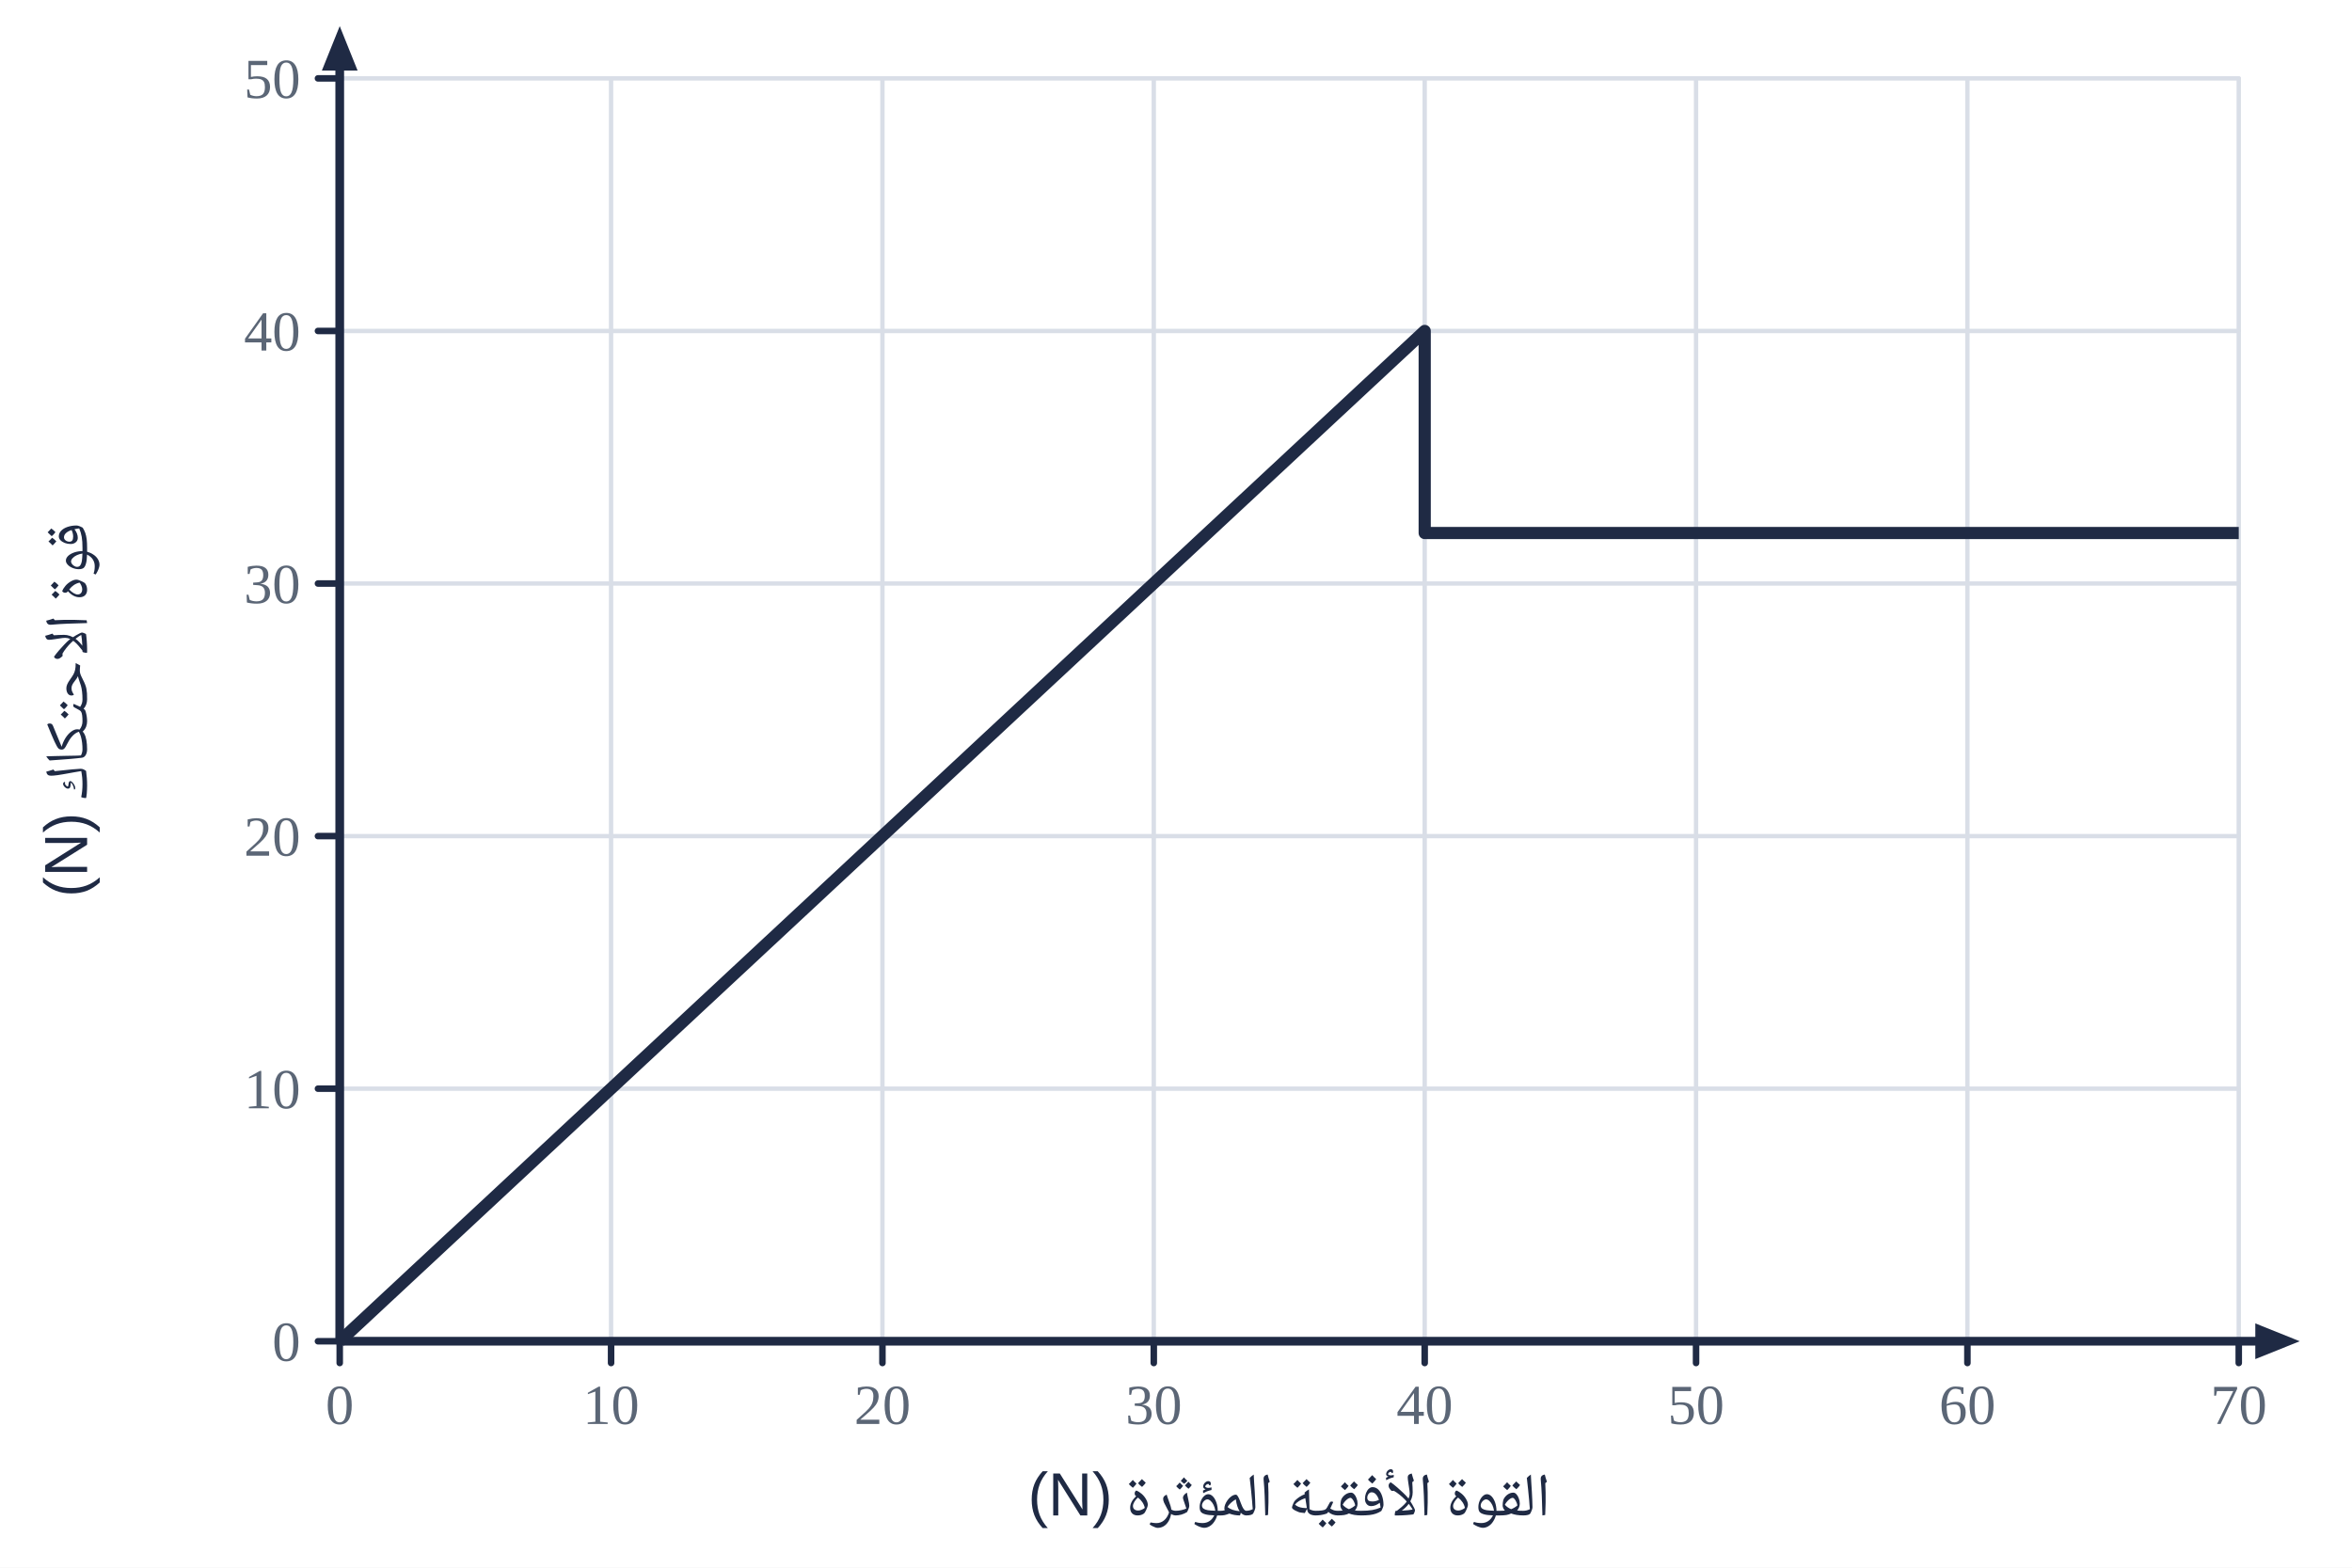
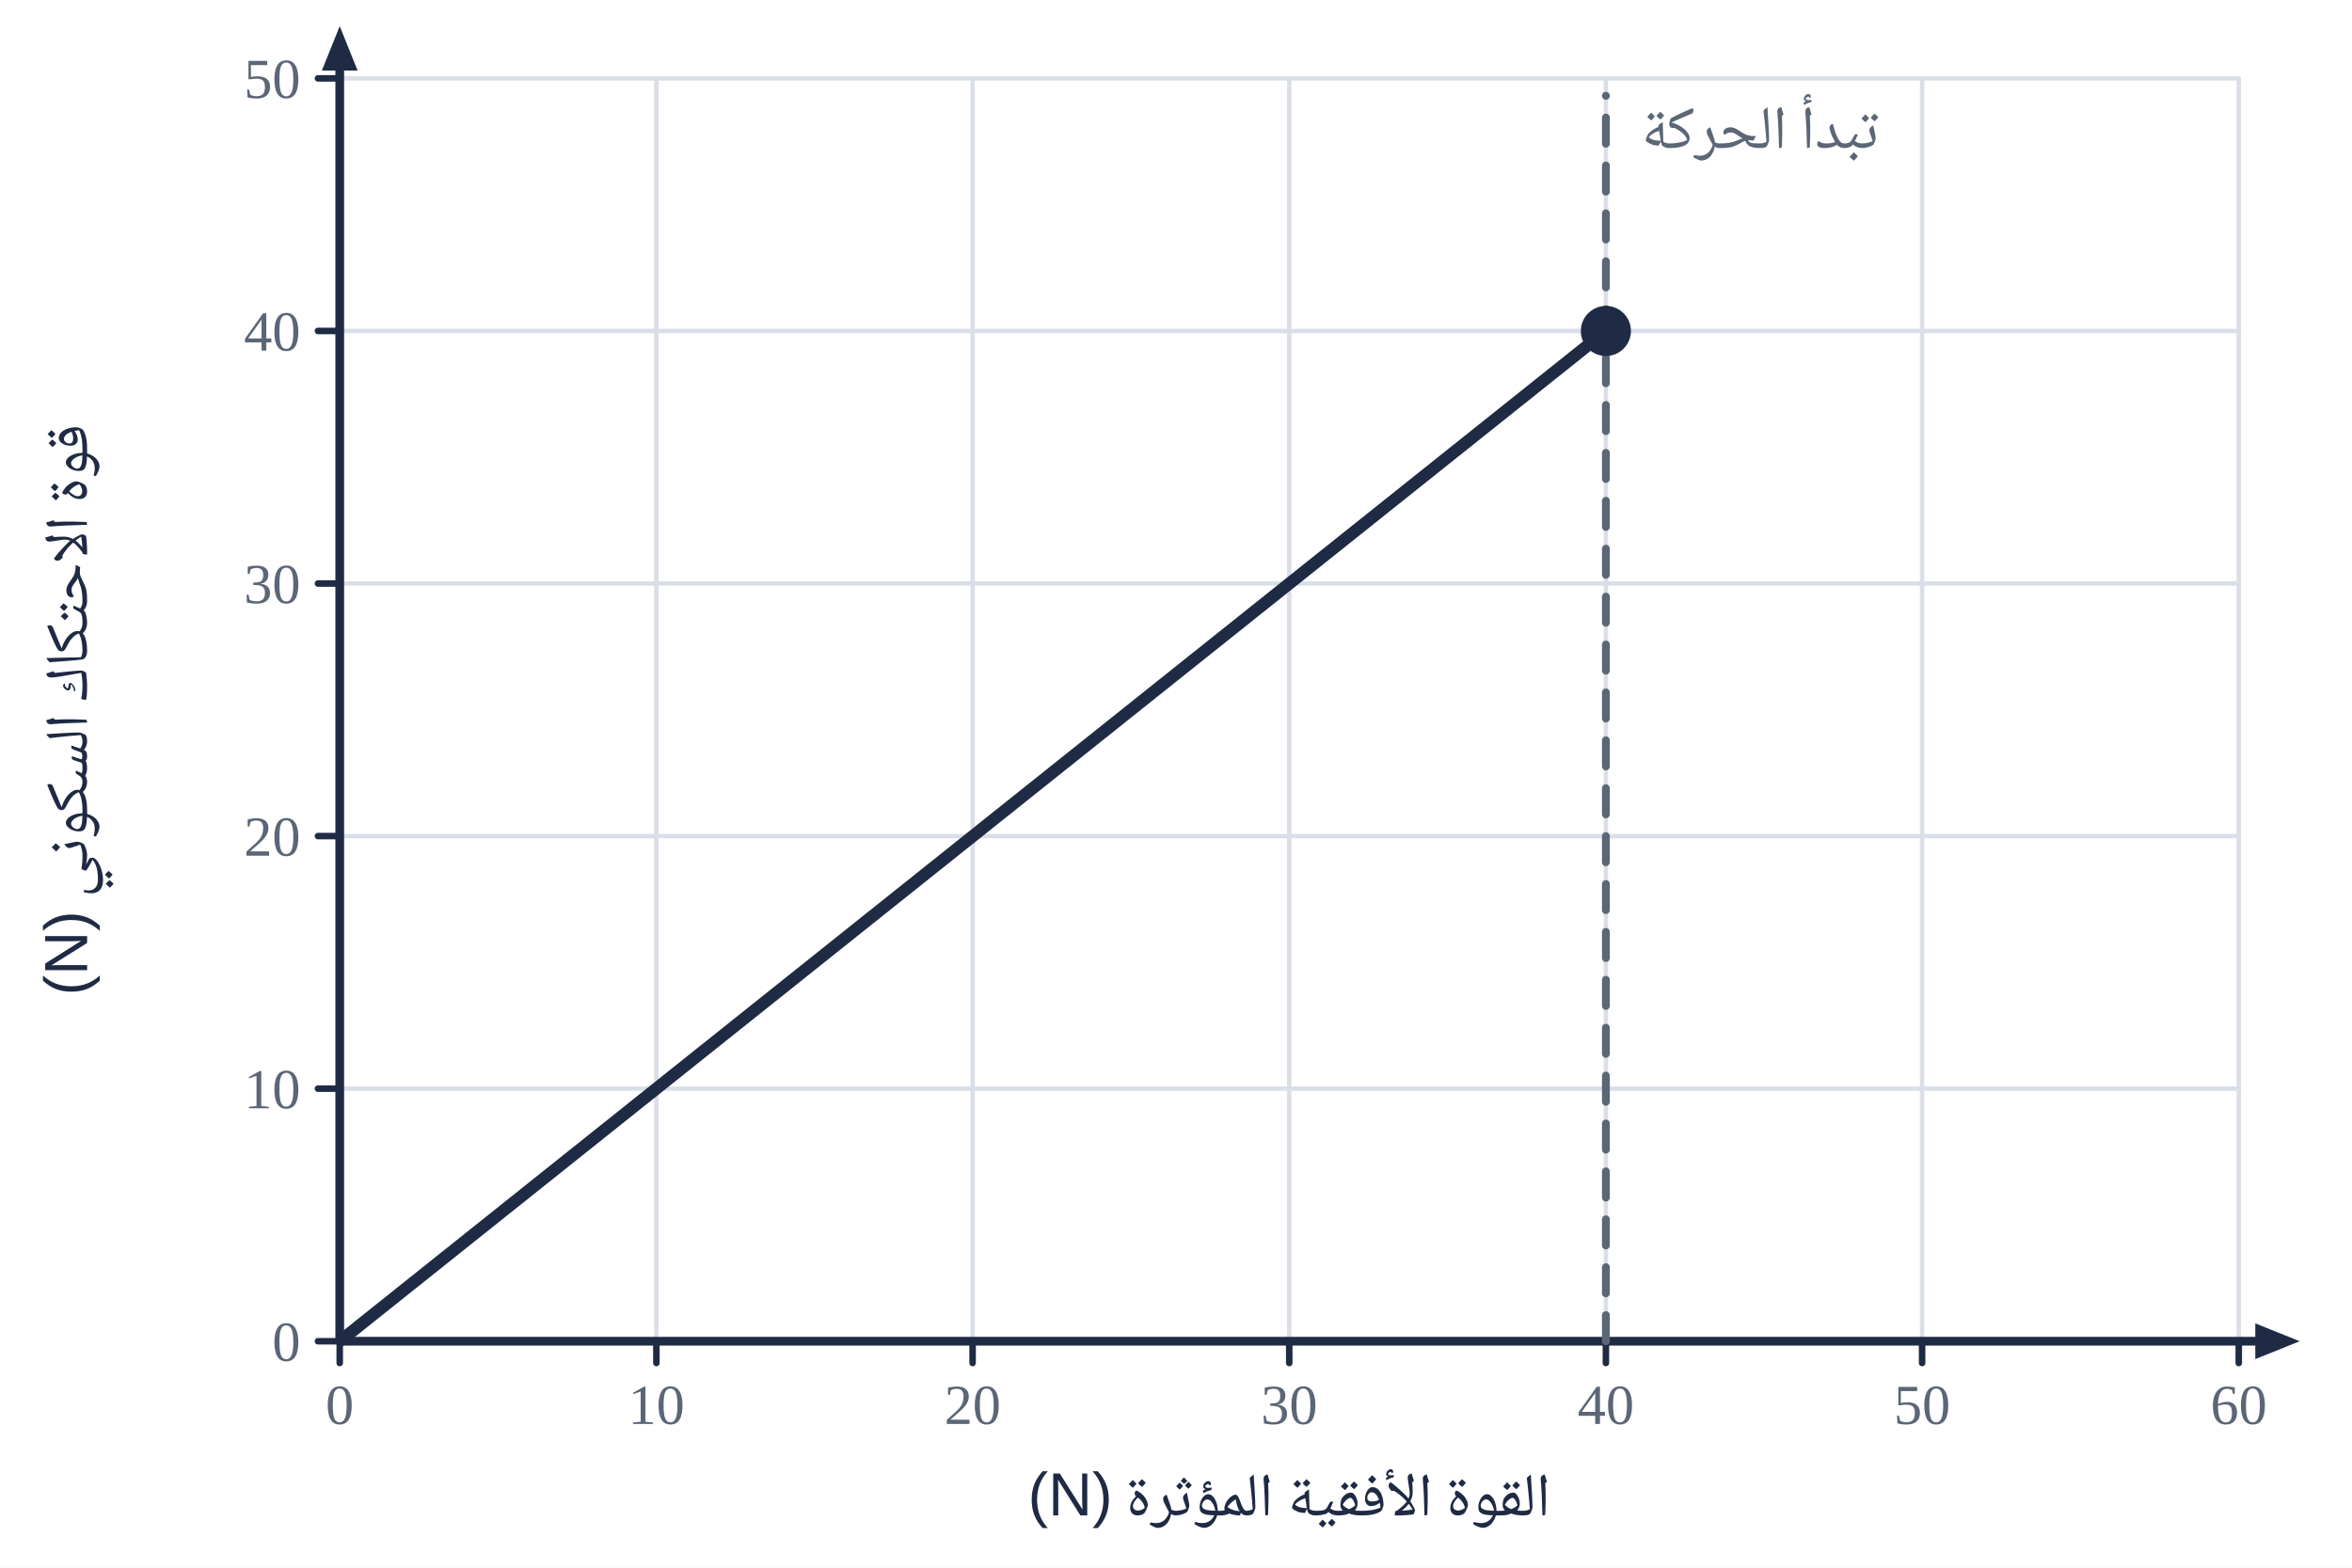
<svg xmlns="http://www.w3.org/2000/svg" viewBox="0 0 540 360" width="540" height="360">
  <rect width="540" height="360" fill="#fff" />
  <line x1="78.0" y1="18.0" x2="78.0" y2="308.0" stroke="#d9dee7" stroke-width="1" stroke-linecap="round" />
-   <line x1="140.3" y1="18.0" x2="140.3" y2="308.0" stroke="#d9dee7" stroke-width="1" stroke-linecap="round" />
-   <line x1="202.6" y1="18.0" x2="202.6" y2="308.0" stroke="#d9dee7" stroke-width="1" stroke-linecap="round" />
-   <line x1="264.9" y1="18.0" x2="264.9" y2="308.0" stroke="#d9dee7" stroke-width="1" stroke-linecap="round" />
-   <line x1="327.1" y1="18.0" x2="327.1" y2="308.0" stroke="#d9dee7" stroke-width="1" stroke-linecap="round" />
-   <line x1="389.4" y1="18.0" x2="389.4" y2="308.0" stroke="#d9dee7" stroke-width="1" stroke-linecap="round" />
-   <line x1="451.7" y1="18.0" x2="451.7" y2="308.0" stroke="#d9dee7" stroke-width="1" stroke-linecap="round" />
+   <line x1="150.7" y1="18.0" x2="150.7" y2="308.0" stroke="#d9dee7" stroke-width="1" stroke-linecap="round" />
+   <line x1="223.3" y1="18.0" x2="223.3" y2="308.0" stroke="#d9dee7" stroke-width="1" stroke-linecap="round" />
+   <line x1="296.0" y1="18.0" x2="296.0" y2="308.0" stroke="#d9dee7" stroke-width="1" stroke-linecap="round" />
+   <line x1="368.7" y1="18.0" x2="368.7" y2="308.0" stroke="#d9dee7" stroke-width="1" stroke-linecap="round" />
+   <line x1="441.3" y1="18.0" x2="441.3" y2="308.0" stroke="#d9dee7" stroke-width="1" stroke-linecap="round" />
  <line x1="514.0" y1="18.0" x2="514.0" y2="308.0" stroke="#d9dee7" stroke-width="1" stroke-linecap="round" />
  <line x1="78.0" y1="308.0" x2="514.0" y2="308.0" stroke="#d9dee7" stroke-width="1" stroke-linecap="round" />
  <line x1="78.0" y1="250.0" x2="514.0" y2="250.0" stroke="#d9dee7" stroke-width="1" stroke-linecap="round" />
  <line x1="78.0" y1="192.0" x2="514.0" y2="192.0" stroke="#d9dee7" stroke-width="1" stroke-linecap="round" />
  <line x1="78.0" y1="134.0" x2="514.0" y2="134.0" stroke="#d9dee7" stroke-width="1" stroke-linecap="round" />
  <line x1="78.0" y1="76.0" x2="514.0" y2="76.0" stroke="#d9dee7" stroke-width="1" stroke-linecap="round" />
  <line x1="78.0" y1="18.0" x2="514.0" y2="18.0" stroke="#d9dee7" stroke-width="1" stroke-linecap="round" />
  <line x1="78.0" y1="308.0" x2="521.4" y2="308.0" stroke="#1f2a44" stroke-width="2" stroke-linecap="round" />
  <polygon points="528.0,308.0 517.8,312.1 517.8,303.9" fill="#1f2a44" />
  <line x1="78.0" y1="308.0" x2="78.0" y2="12.6" stroke="#1f2a44" stroke-width="2" stroke-linecap="round" />
  <polygon points="78.0,6.0 82.1,16.2 73.9,16.2" fill="#1f2a44" />
  <line x1="78.0" y1="308.0" x2="78.0" y2="313.0" stroke="#1f2a44" stroke-width="1.5" stroke-linecap="round" />
  <text x="78.0" y="327.0" text-anchor="middle" font-size="13" fill="#5b6676" font-weight="normal" font-family="'Times New Roman',Times,serif">0</text>
-   <line x1="140.3" y1="308.0" x2="140.3" y2="313.0" stroke="#1f2a44" stroke-width="1.5" stroke-linecap="round" />
-   <text x="140.3" y="327.0" text-anchor="middle" font-size="13" fill="#5b6676" font-weight="normal" font-family="'Times New Roman',Times,serif">10</text>
-   <line x1="202.6" y1="308.0" x2="202.6" y2="313.0" stroke="#1f2a44" stroke-width="1.5" stroke-linecap="round" />
-   <text x="202.6" y="327.0" text-anchor="middle" font-size="13" fill="#5b6676" font-weight="normal" font-family="'Times New Roman',Times,serif">20</text>
-   <line x1="264.9" y1="308.0" x2="264.9" y2="313.0" stroke="#1f2a44" stroke-width="1.5" stroke-linecap="round" />
-   <text x="264.9" y="327.0" text-anchor="middle" font-size="13" fill="#5b6676" font-weight="normal" font-family="'Times New Roman',Times,serif">30</text>
-   <line x1="327.1" y1="308.0" x2="327.1" y2="313.0" stroke="#1f2a44" stroke-width="1.5" stroke-linecap="round" />
-   <text x="327.1" y="327.0" text-anchor="middle" font-size="13" fill="#5b6676" font-weight="normal" font-family="'Times New Roman',Times,serif">40</text>
-   <line x1="389.4" y1="308.0" x2="389.4" y2="313.0" stroke="#1f2a44" stroke-width="1.5" stroke-linecap="round" />
-   <text x="389.4" y="327.0" text-anchor="middle" font-size="13" fill="#5b6676" font-weight="normal" font-family="'Times New Roman',Times,serif">50</text>
-   <line x1="451.7" y1="308.0" x2="451.7" y2="313.0" stroke="#1f2a44" stroke-width="1.5" stroke-linecap="round" />
-   <text x="451.7" y="327.0" text-anchor="middle" font-size="13" fill="#5b6676" font-weight="normal" font-family="'Times New Roman',Times,serif">60</text>
+   <line x1="150.7" y1="308.0" x2="150.7" y2="313.0" stroke="#1f2a44" stroke-width="1.5" stroke-linecap="round" />
+   <text x="150.7" y="327.0" text-anchor="middle" font-size="13" fill="#5b6676" font-weight="normal" font-family="'Times New Roman',Times,serif">10</text>
+   <line x1="223.3" y1="308.0" x2="223.3" y2="313.0" stroke="#1f2a44" stroke-width="1.5" stroke-linecap="round" />
+   <text x="223.3" y="327.0" text-anchor="middle" font-size="13" fill="#5b6676" font-weight="normal" font-family="'Times New Roman',Times,serif">20</text>
+   <line x1="296.0" y1="308.0" x2="296.0" y2="313.0" stroke="#1f2a44" stroke-width="1.5" stroke-linecap="round" />
+   <text x="296.0" y="327.0" text-anchor="middle" font-size="13" fill="#5b6676" font-weight="normal" font-family="'Times New Roman',Times,serif">30</text>
+   <line x1="368.7" y1="308.0" x2="368.7" y2="313.0" stroke="#1f2a44" stroke-width="1.5" stroke-linecap="round" />
+   <text x="368.7" y="327.0" text-anchor="middle" font-size="13" fill="#5b6676" font-weight="normal" font-family="'Times New Roman',Times,serif">40</text>
+   <line x1="441.3" y1="308.0" x2="441.3" y2="313.0" stroke="#1f2a44" stroke-width="1.5" stroke-linecap="round" />
+   <text x="441.3" y="327.0" text-anchor="middle" font-size="13" fill="#5b6676" font-weight="normal" font-family="'Times New Roman',Times,serif">50</text>
  <line x1="514.0" y1="308.0" x2="514.0" y2="313.0" stroke="#1f2a44" stroke-width="1.5" stroke-linecap="round" />
-   <text x="514.0" y="327.0" text-anchor="middle" font-size="13" fill="#5b6676" font-weight="normal" font-family="'Times New Roman',Times,serif">70</text>
+   <text x="514.0" y="327.0" text-anchor="middle" font-size="13" fill="#5b6676" font-weight="normal" font-family="'Times New Roman',Times,serif">60</text>
  <line x1="73.0" y1="308.0" x2="78.0" y2="308.0" stroke="#1f2a44" stroke-width="1.5" stroke-linecap="round" />
  <text x="69.0" y="312.5" text-anchor="end" font-size="13" fill="#5b6676" font-weight="normal" font-family="'Times New Roman',Times,serif">0</text>
  <line x1="73.0" y1="250.0" x2="78.0" y2="250.0" stroke="#1f2a44" stroke-width="1.5" stroke-linecap="round" />
  <text x="69.0" y="254.5" text-anchor="end" font-size="13" fill="#5b6676" font-weight="normal" font-family="'Times New Roman',Times,serif">10</text>
  <line x1="73.0" y1="192.0" x2="78.0" y2="192.0" stroke="#1f2a44" stroke-width="1.5" stroke-linecap="round" />
  <text x="69.0" y="196.5" text-anchor="end" font-size="13" fill="#5b6676" font-weight="normal" font-family="'Times New Roman',Times,serif">20</text>
  <line x1="73.0" y1="134.0" x2="78.0" y2="134.0" stroke="#1f2a44" stroke-width="1.5" stroke-linecap="round" />
  <text x="69.0" y="138.5" text-anchor="end" font-size="13" fill="#5b6676" font-weight="normal" font-family="'Times New Roman',Times,serif">30</text>
  <line x1="73.0" y1="76.0" x2="78.0" y2="76.0" stroke="#1f2a44" stroke-width="1.5" stroke-linecap="round" />
  <text x="69.0" y="80.5" text-anchor="end" font-size="13" fill="#5b6676" font-weight="normal" font-family="'Times New Roman',Times,serif">40</text>
  <line x1="73.0" y1="18.0" x2="78.0" y2="18.0" stroke="#1f2a44" stroke-width="1.5" stroke-linecap="round" />
  <text x="69.0" y="22.5" text-anchor="end" font-size="13" fill="#5b6676" font-weight="normal" font-family="'Times New Roman',Times,serif">50</text>
  <text x="296.0" y="348.0" text-anchor="middle" font-size="14" fill="#1f2a44" font-weight="normal" font-family="'IBM Plex Sans Arabic','Noto Naskh Arabic',Tahoma,Arial,sans-serif" direction="rtl">القوة الأفقية المؤثرة (N)</text>
-   <text x="20.0" y="163.0" text-anchor="middle" font-size="14" fill="#1f2a44" font-weight="normal" font-family="'IBM Plex Sans Arabic','Noto Naskh Arabic',Tahoma,Arial,sans-serif" direction="rtl" transform="rotate(-90 20 163.0)">قوة الاحتكاك (N)</text>
-   <polyline points="78.0,308.0 327.1,76.0 327.1,122.4 514.0,122.4" fill="none" stroke="#1f2a44" stroke-width="2.8" stroke-linejoin="round" />
+   <text x="20.0" y="163.0" text-anchor="middle" font-size="14" fill="#1f2a44" font-weight="normal" font-family="'IBM Plex Sans Arabic','Noto Naskh Arabic',Tahoma,Arial,sans-serif" direction="rtl" transform="rotate(-90 20 163.0)">قوة الاحتكاك السكوني (N)</text>
+   <polyline points="78.0,308.0 368.7,76.0" fill="none" stroke="#1f2a44" stroke-width="2.8" stroke-linejoin="round" />
+   <line x1="368.7" y1="308.0" x2="368.7" y2="22.0" stroke="#5b6676" stroke-width="1.8" stroke-linecap="round" stroke-dasharray="6 5" />
+   <circle cx="368.7" cy="76.0" r="5" fill="#1f2a44" stroke="#1f2a44" stroke-width="1.5" />
+   <text x="376.7" y="34.0" text-anchor="end" font-size="14" fill="#5b6676" font-weight="normal" font-family="'IBM Plex Sans Arabic','Noto Naskh Arabic',Tahoma,Arial,sans-serif" direction="rtl">تبدأ الحركة</text>
</svg>
